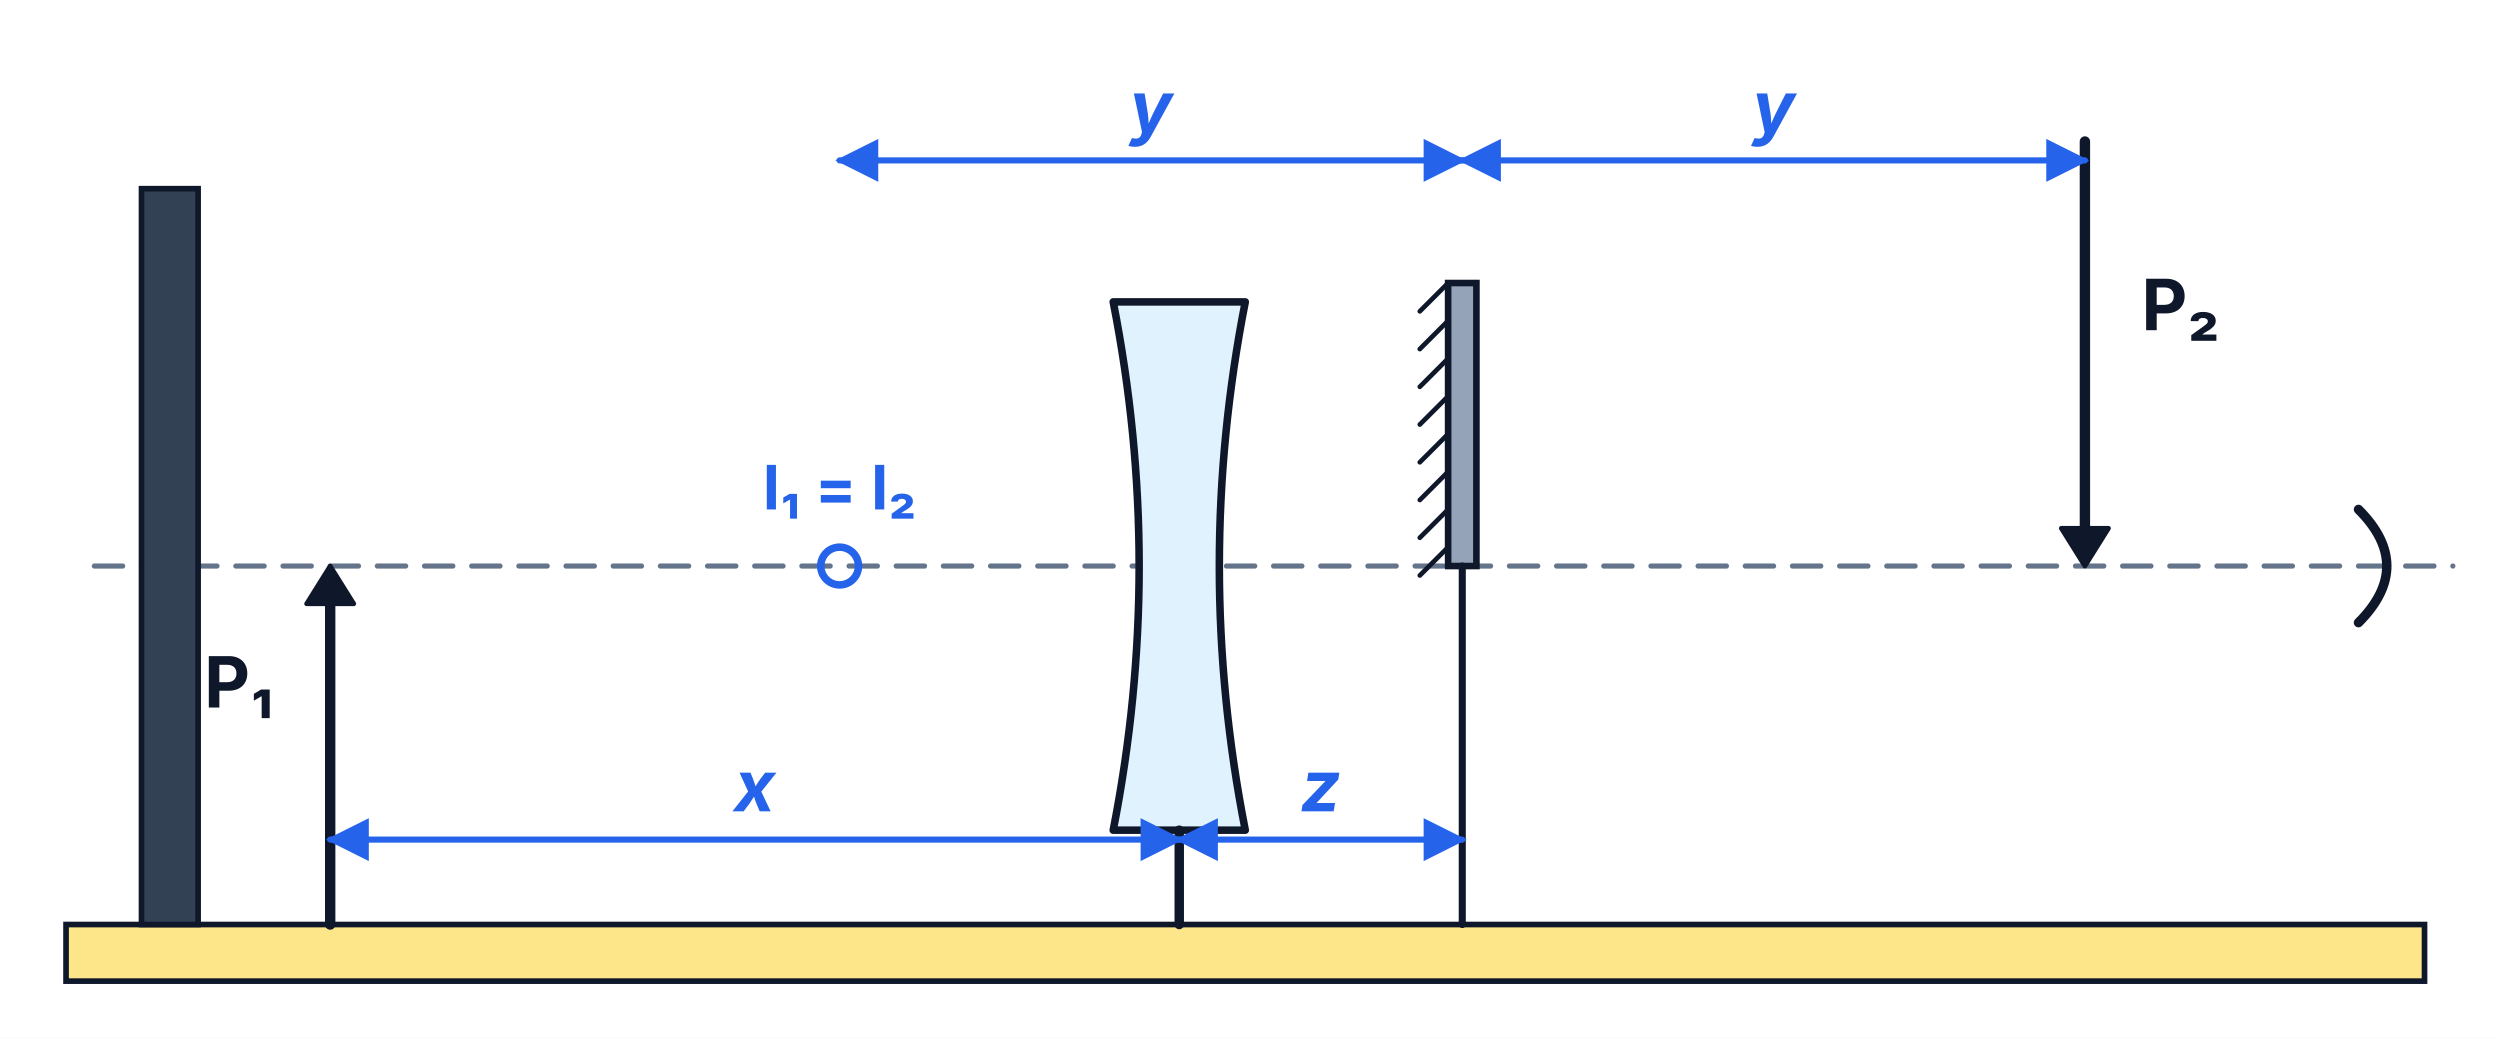
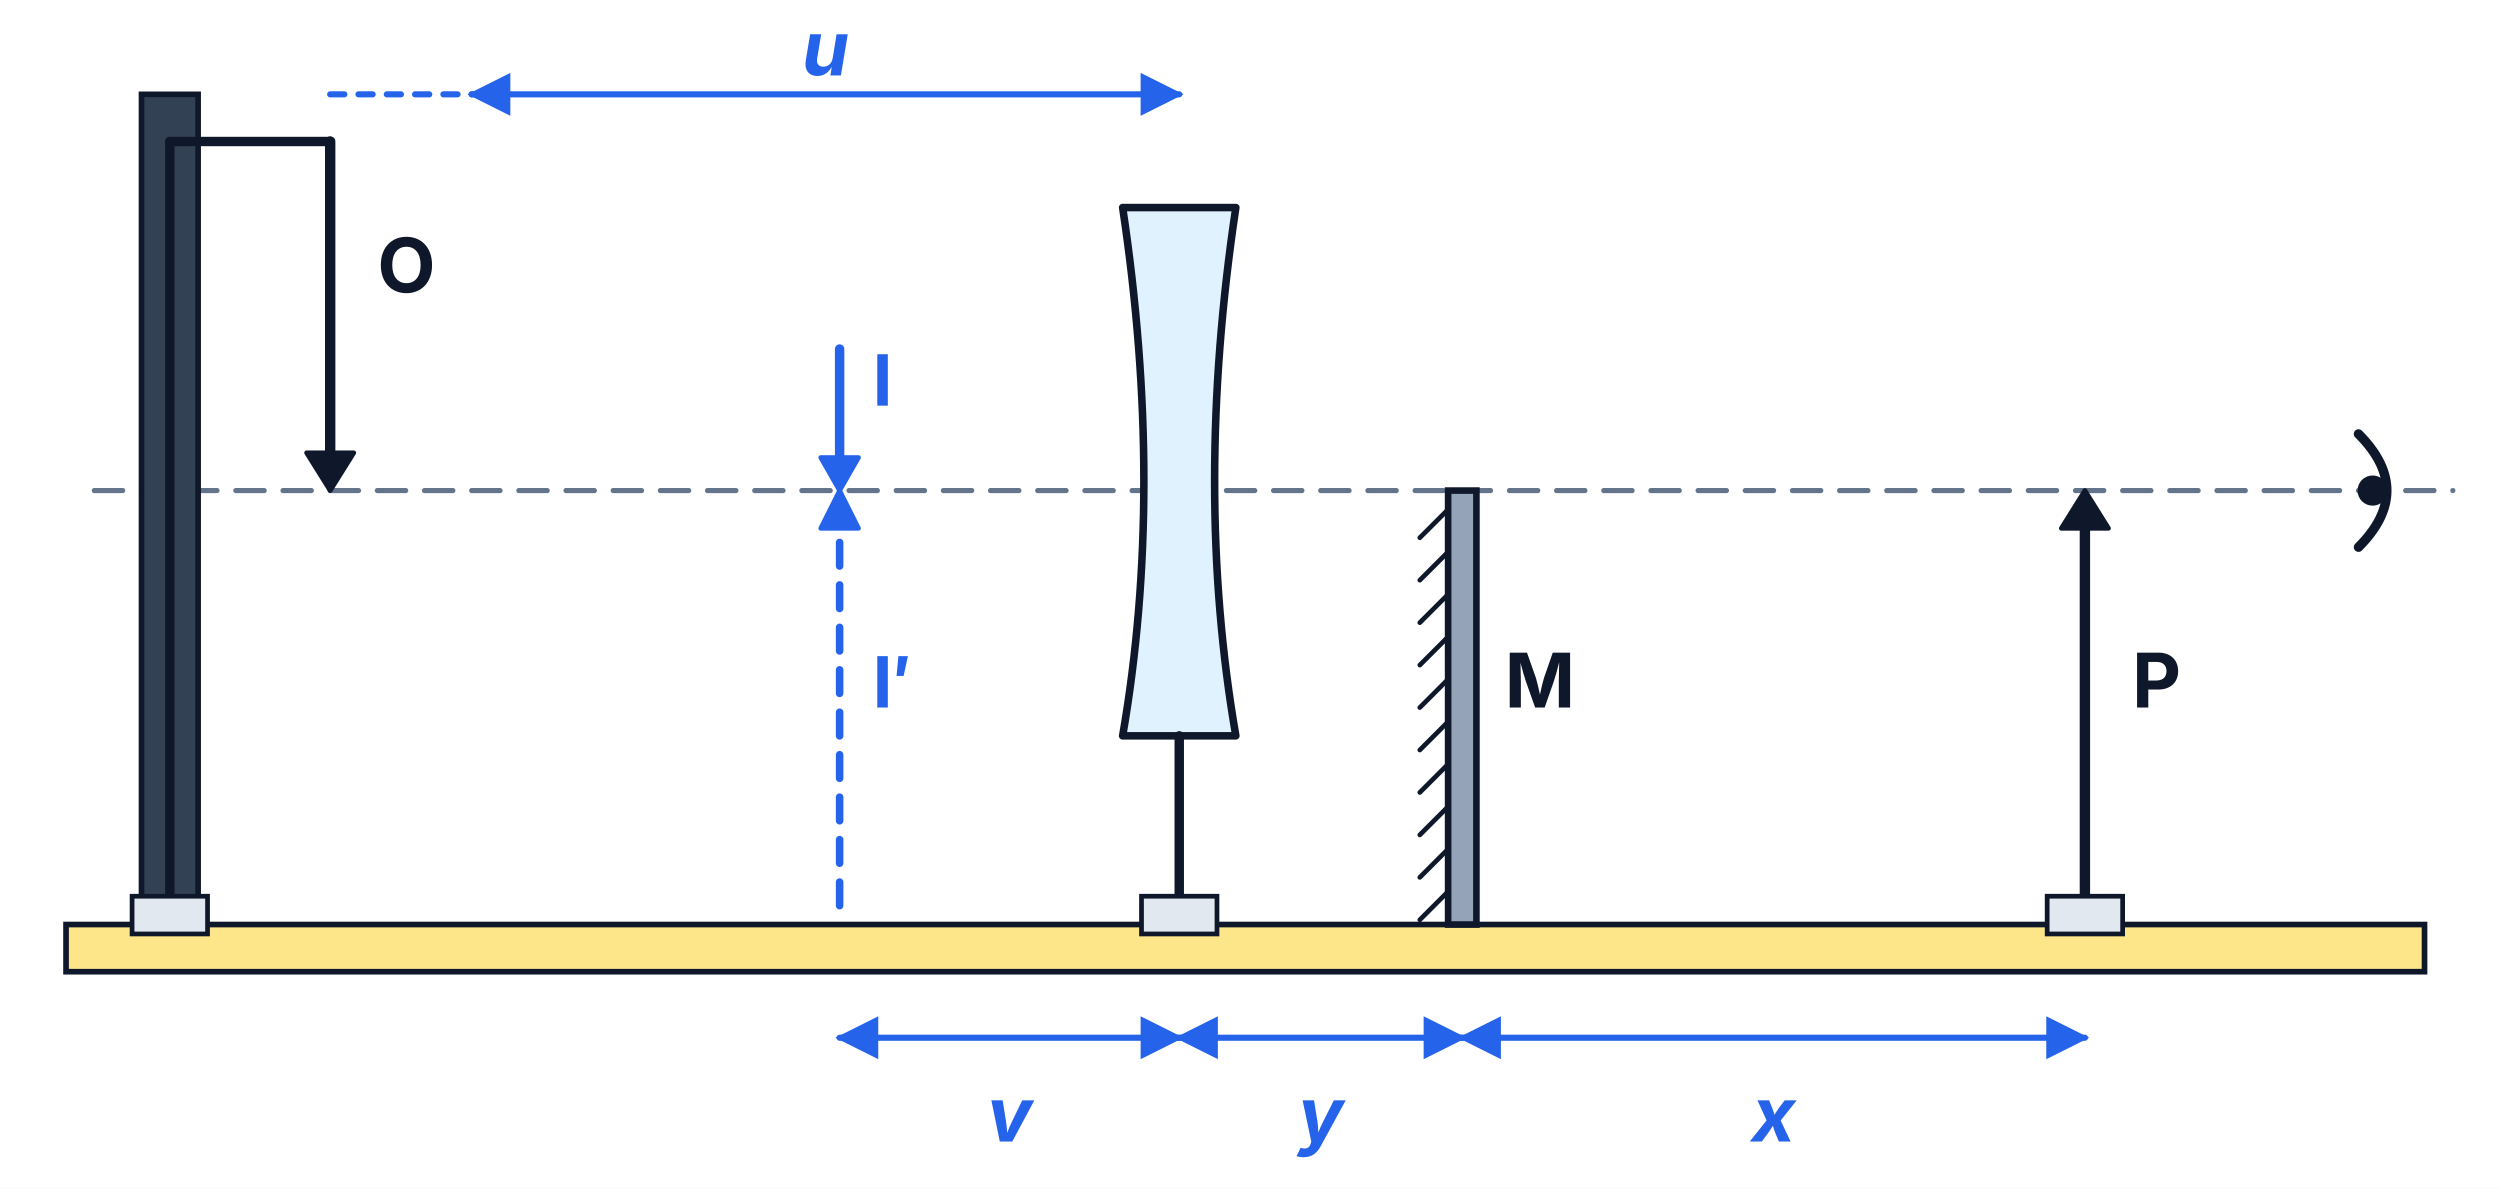
- <svg xmlns="http://www.w3.org/2000/svg" viewBox="0 0 530 220" width="530" height="220">
+ <svg xmlns="http://www.w3.org/2000/svg" viewBox="0 0 530 252" width="530" height="252">
  <defs>
    <marker id="ah" viewBox="0 0 10 10" refX="9" refY="5" markerWidth="7" markerHeight="7" orient="auto-start-reverse">
      <path d="M0 0 L10 5 L0 10 z" fill="#0f172a" />
    </marker>
    <marker id="ahb" viewBox="0 0 10 10" refX="9" refY="5" markerWidth="7" markerHeight="7" orient="auto-start-reverse">
      <path d="M0 0 L10 5 L0 10 z" fill="#2563eb" />
    </marker>
  </defs>
-   <rect width="530" height="220" fill="#ffffff" />
-   <line x1="20.00" y1="120.00" x2="520.00" y2="120.00" stroke="#64748b" stroke-width="1.1" stroke-linecap="round" stroke-dasharray="6 4" />
-   <rect x="14.00" y="196.00" width="500.00" height="12.00" rx="0" fill="#fde68a" stroke="#0f172a" stroke-width="1.2" />
-   <rect x="30.00" y="40.00" width="12.00" height="156.00" rx="0" fill="#334155" stroke="#0f172a" stroke-width="1.2" />
-   <line x1="70.00" y1="196.00" x2="70.00" y2="128.00" stroke="#0f172a" stroke-width="2.2" stroke-linecap="round" />
-   <polygon points="65.00,128.00 75.00,128.00 70.00,120.00" fill="#0f172a" stroke="#0f172a" stroke-width="1" stroke-linejoin="round" />
-   <path d="M236,64 Q247,120 236,176 L264,176 Q253,120 264,64 Z" fill="#e0f2fe" stroke="#0f172a" stroke-width="1.6" stroke-linejoin="round" stroke-linecap="round" />
-   <line x1="250.00" y1="176.00" x2="250.00" y2="196.00" stroke="#0f172a" stroke-width="2" stroke-linecap="round" />
-   <rect x="307.00" y="60.00" width="6.00" height="60.00" rx="0" fill="#94a3b8" stroke="#0f172a" stroke-width="1.4" />
-   <line x1="307.00" y1="60.00" x2="301.00" y2="66.00" stroke="#0f172a" stroke-width="1" stroke-linecap="round" />
-   <line x1="307.00" y1="68.00" x2="301.00" y2="74.00" stroke="#0f172a" stroke-width="1" stroke-linecap="round" />
-   <line x1="307.00" y1="76.00" x2="301.00" y2="82.00" stroke="#0f172a" stroke-width="1" stroke-linecap="round" />
-   <line x1="307.00" y1="84.00" x2="301.00" y2="90.00" stroke="#0f172a" stroke-width="1" stroke-linecap="round" />
-   <line x1="307.00" y1="92.00" x2="301.00" y2="98.00" stroke="#0f172a" stroke-width="1" stroke-linecap="round" />
-   <line x1="307.00" y1="100.00" x2="301.00" y2="106.00" stroke="#0f172a" stroke-width="1" stroke-linecap="round" />
+   <rect width="530" height="252" fill="#ffffff" />
+   <line x1="20.00" y1="104.00" x2="520.00" y2="104.00" stroke="#64748b" stroke-width="1.1" stroke-linecap="round" stroke-dasharray="6 4" />
+   <rect x="14.00" y="196.00" width="500.00" height="10.00" rx="0" fill="#fde68a" stroke="#0f172a" stroke-width="1.2" />
+   <rect x="30.00" y="20.00" width="12.00" height="176.00" rx="0" fill="#334155" stroke="#0f172a" stroke-width="1.2" />
+   <line x1="36.00" y1="30.00" x2="70.00" y2="30.00" stroke="#0f172a" stroke-width="2" stroke-linecap="round" />
+   <line x1="36.00" y1="30.00" x2="36.00" y2="196.00" stroke="#0f172a" stroke-width="2" stroke-linecap="round" />
+   <rect x="28.00" y="190.00" width="16.00" height="8.00" rx="0" fill="#e2e8f0" stroke="#0f172a" stroke-width="1" />
+   <line x1="70.00" y1="30.00" x2="70.00" y2="96.00" stroke="#0f172a" stroke-width="2.2" stroke-linecap="round" />
+   <polygon points="65.00,96.00 75.00,96.00 70.00,104.00" fill="#0f172a" stroke="#0f172a" stroke-width="1" stroke-linejoin="round" />
+   <text x="80.0" y="62.0" font-family="Inter, Arial, sans-serif" font-size="16" font-weight="700" fill="#0f172a" text-anchor="start">O</text>
+   <line x1="178.00" y1="74.00" x2="178.00" y2="97.00" stroke="#2563eb" stroke-width="2" stroke-linecap="round" />
+   <polygon points="174.00,97.00 182.00,97.00 178.00,104.00" fill="#2563eb" stroke="#2563eb" stroke-width="1" stroke-linejoin="round" />
+   <text x="185.0" y="86.0" font-family="Inter, Arial, sans-serif" font-size="15" font-weight="700" fill="#2563eb" text-anchor="start">I</text>
+   <line x1="178.00" y1="192.00" x2="178.00" y2="112.00" stroke="#2563eb" stroke-width="1.6" stroke-linecap="round" stroke-dasharray="5 4" />
+   <polygon points="174.00,112.00 182.00,112.00 178.00,104.00" fill="#2563eb" stroke="#2563eb" stroke-width="1" stroke-linejoin="round" />
+   <text x="185.0" y="150.0" font-family="Inter, Arial, sans-serif" font-size="15" font-weight="700" fill="#2563eb" text-anchor="start">I′</text>
+   <path d="M238,44 Q247,104 238,156 L262,156 Q253,104 262,44 Z" fill="#e0f2fe" stroke="#0f172a" stroke-width="1.6" stroke-linejoin="round" stroke-linecap="round" />
+   <line x1="250.00" y1="156.00" x2="250.00" y2="196.00" stroke="#0f172a" stroke-width="2" stroke-linecap="round" />
+   <rect x="242.00" y="190.00" width="16.00" height="8.00" rx="0" fill="#e2e8f0" stroke="#0f172a" stroke-width="1" />
+   <rect x="307.00" y="104.00" width="6.00" height="92.00" rx="0" fill="#94a3b8" stroke="#0f172a" stroke-width="1.4" />
  <line x1="307.00" y1="108.00" x2="301.00" y2="114.00" stroke="#0f172a" stroke-width="1" stroke-linecap="round" />
-   <line x1="307.00" y1="116.00" x2="301.00" y2="122.00" stroke="#0f172a" stroke-width="1" stroke-linecap="round" />
-   <line x1="310.00" y1="120.00" x2="310.00" y2="196.00" stroke="#0f172a" stroke-width="1.5" stroke-linecap="round" />
-   <line x1="442.00" y1="30.00" x2="442.00" y2="112.00" stroke="#0f172a" stroke-width="2.2" stroke-linecap="round" />
-   <polygon points="437.00,112.00 447.00,112.00 442.00,120.00" fill="#0f172a" stroke="#0f172a" stroke-width="1" stroke-linejoin="round" />
-   <circle cx="178.00" cy="120.00" r="4.00" fill="none" stroke="#2563eb" stroke-width="1.6" />
-   <text x="178.0" y="108.0" font-family="Inter, Arial, sans-serif" font-size="13" font-weight="700" fill="#2563eb" text-anchor="middle">I₁ = I₂</text>
-   <line x1="70.00" y1="178.00" x2="250.00" y2="178.00" stroke="#2563eb" stroke-width="1.3" stroke-linecap="round" marker-end="url(#ahb)" marker-start="url(#ahb)" />
-   <text x="160.0" y="172.0" font-family="Inter, Arial, sans-serif" font-size="15" font-weight="700" fill="#2563eb" text-anchor="middle" font-style="italic">x</text>
-   <line x1="250.00" y1="178.00" x2="310.00" y2="178.00" stroke="#2563eb" stroke-width="1.3" stroke-linecap="round" marker-end="url(#ahb)" marker-start="url(#ahb)" />
-   <text x="280.0" y="172.0" font-family="Inter, Arial, sans-serif" font-size="15" font-weight="700" fill="#2563eb" text-anchor="middle" font-style="italic">z</text>
-   <line x1="310.00" y1="34.00" x2="442.00" y2="34.00" stroke="#2563eb" stroke-width="1.3" stroke-linecap="round" marker-end="url(#ahb)" marker-start="url(#ahb)" />
-   <text x="376.0" y="28.0" font-family="Inter, Arial, sans-serif" font-size="15" font-weight="700" fill="#2563eb" text-anchor="middle" font-style="italic">y</text>
-   <line x1="178.00" y1="34.00" x2="310.00" y2="34.00" stroke="#2563eb" stroke-width="1.3" stroke-linecap="round" marker-end="url(#ahb)" marker-start="url(#ahb)" />
-   <text x="244.0" y="28.0" font-family="Inter, Arial, sans-serif" font-size="15" font-weight="700" fill="#2563eb" text-anchor="middle" font-style="italic">y</text>
-   <text x="58.0" y="150.0" font-family="Inter, Arial, sans-serif" font-size="15" font-weight="700" fill="#0f172a" text-anchor="end">P₁</text>
-   <text x="454.0" y="70.0" font-family="Inter, Arial, sans-serif" font-size="15" font-weight="700" fill="#0f172a" text-anchor="start">P₂</text>
-   <path d="M500,108 Q512,120 500,132" fill="none" stroke="#0f172a" stroke-width="2" stroke-linejoin="round" stroke-linecap="round" />
+   <line x1="307.00" y1="117.00" x2="301.00" y2="123.00" stroke="#0f172a" stroke-width="1" stroke-linecap="round" />
+   <line x1="307.00" y1="126.00" x2="301.00" y2="132.00" stroke="#0f172a" stroke-width="1" stroke-linecap="round" />
+   <line x1="307.00" y1="135.00" x2="301.00" y2="141.00" stroke="#0f172a" stroke-width="1" stroke-linecap="round" />
+   <line x1="307.00" y1="144.00" x2="301.00" y2="150.00" stroke="#0f172a" stroke-width="1" stroke-linecap="round" />
+   <line x1="307.00" y1="153.00" x2="301.00" y2="159.00" stroke="#0f172a" stroke-width="1" stroke-linecap="round" />
+   <line x1="307.00" y1="162.00" x2="301.00" y2="168.00" stroke="#0f172a" stroke-width="1" stroke-linecap="round" />
+   <line x1="307.00" y1="171.00" x2="301.00" y2="177.00" stroke="#0f172a" stroke-width="1" stroke-linecap="round" />
+   <line x1="307.00" y1="180.00" x2="301.00" y2="186.00" stroke="#0f172a" stroke-width="1" stroke-linecap="round" />
+   <line x1="307.00" y1="189.00" x2="301.00" y2="195.00" stroke="#0f172a" stroke-width="1" stroke-linecap="round" />
+   <text x="319.0" y="150.0" font-family="Inter, Arial, sans-serif" font-size="16" font-weight="700" fill="#0f172a" text-anchor="start">M</text>
+   <line x1="442.00" y1="196.00" x2="442.00" y2="112.00" stroke="#0f172a" stroke-width="2.2" stroke-linecap="round" />
+   <polygon points="437.00,112.00 447.00,112.00 442.00,104.00" fill="#0f172a" stroke="#0f172a" stroke-width="1" stroke-linejoin="round" />
+   <rect x="434.00" y="190.00" width="16.00" height="8.00" rx="0" fill="#e2e8f0" stroke="#0f172a" stroke-width="1" />
+   <text x="452.0" y="150.0" font-family="Inter, Arial, sans-serif" font-size="16" font-weight="700" fill="#0f172a" text-anchor="start">P</text>
+   <path d="M500,92 Q512,104 500,116" fill="none" stroke="#0f172a" stroke-width="2" stroke-linejoin="round" stroke-linecap="round" />
+   <circle cx="503.00" cy="104.00" r="2.50" fill="#0f172a" stroke="#0f172a" stroke-width="1.4" />
+   <line x1="178.00" y1="220.00" x2="250.00" y2="220.00" stroke="#2563eb" stroke-width="1.3" stroke-linecap="round" marker-end="url(#ahb)" marker-start="url(#ahb)" />
+   <text x="214.0" y="242.0" font-family="Inter, Arial, sans-serif" font-size="16" font-weight="700" fill="#2563eb" text-anchor="middle" font-style="italic">v</text>
+   <line x1="250.00" y1="220.00" x2="310.00" y2="220.00" stroke="#2563eb" stroke-width="1.3" stroke-linecap="round" marker-end="url(#ahb)" marker-start="url(#ahb)" />
+   <text x="280.0" y="242.0" font-family="Inter, Arial, sans-serif" font-size="16" font-weight="700" fill="#2563eb" text-anchor="middle" font-style="italic">y</text>
+   <line x1="310.00" y1="220.00" x2="442.00" y2="220.00" stroke="#2563eb" stroke-width="1.3" stroke-linecap="round" marker-end="url(#ahb)" marker-start="url(#ahb)" />
+   <text x="376.0" y="242.0" font-family="Inter, Arial, sans-serif" font-size="16" font-weight="700" fill="#2563eb" text-anchor="middle" font-style="italic">x</text>
+   <line x1="100.00" y1="20.00" x2="250.00" y2="20.00" stroke="#2563eb" stroke-width="1.3" stroke-linecap="round" marker-end="url(#ahb)" marker-start="url(#ahb)" />
+   <line x1="70.00" y1="20.00" x2="100.00" y2="20.00" stroke="#2563eb" stroke-width="1.3" stroke-linecap="round" stroke-dasharray="3 3" />
+   <text x="175.0" y="16.0" font-family="Inter, Arial, sans-serif" font-size="16" font-weight="700" fill="#2563eb" text-anchor="middle" font-style="italic">u</text>
</svg>
